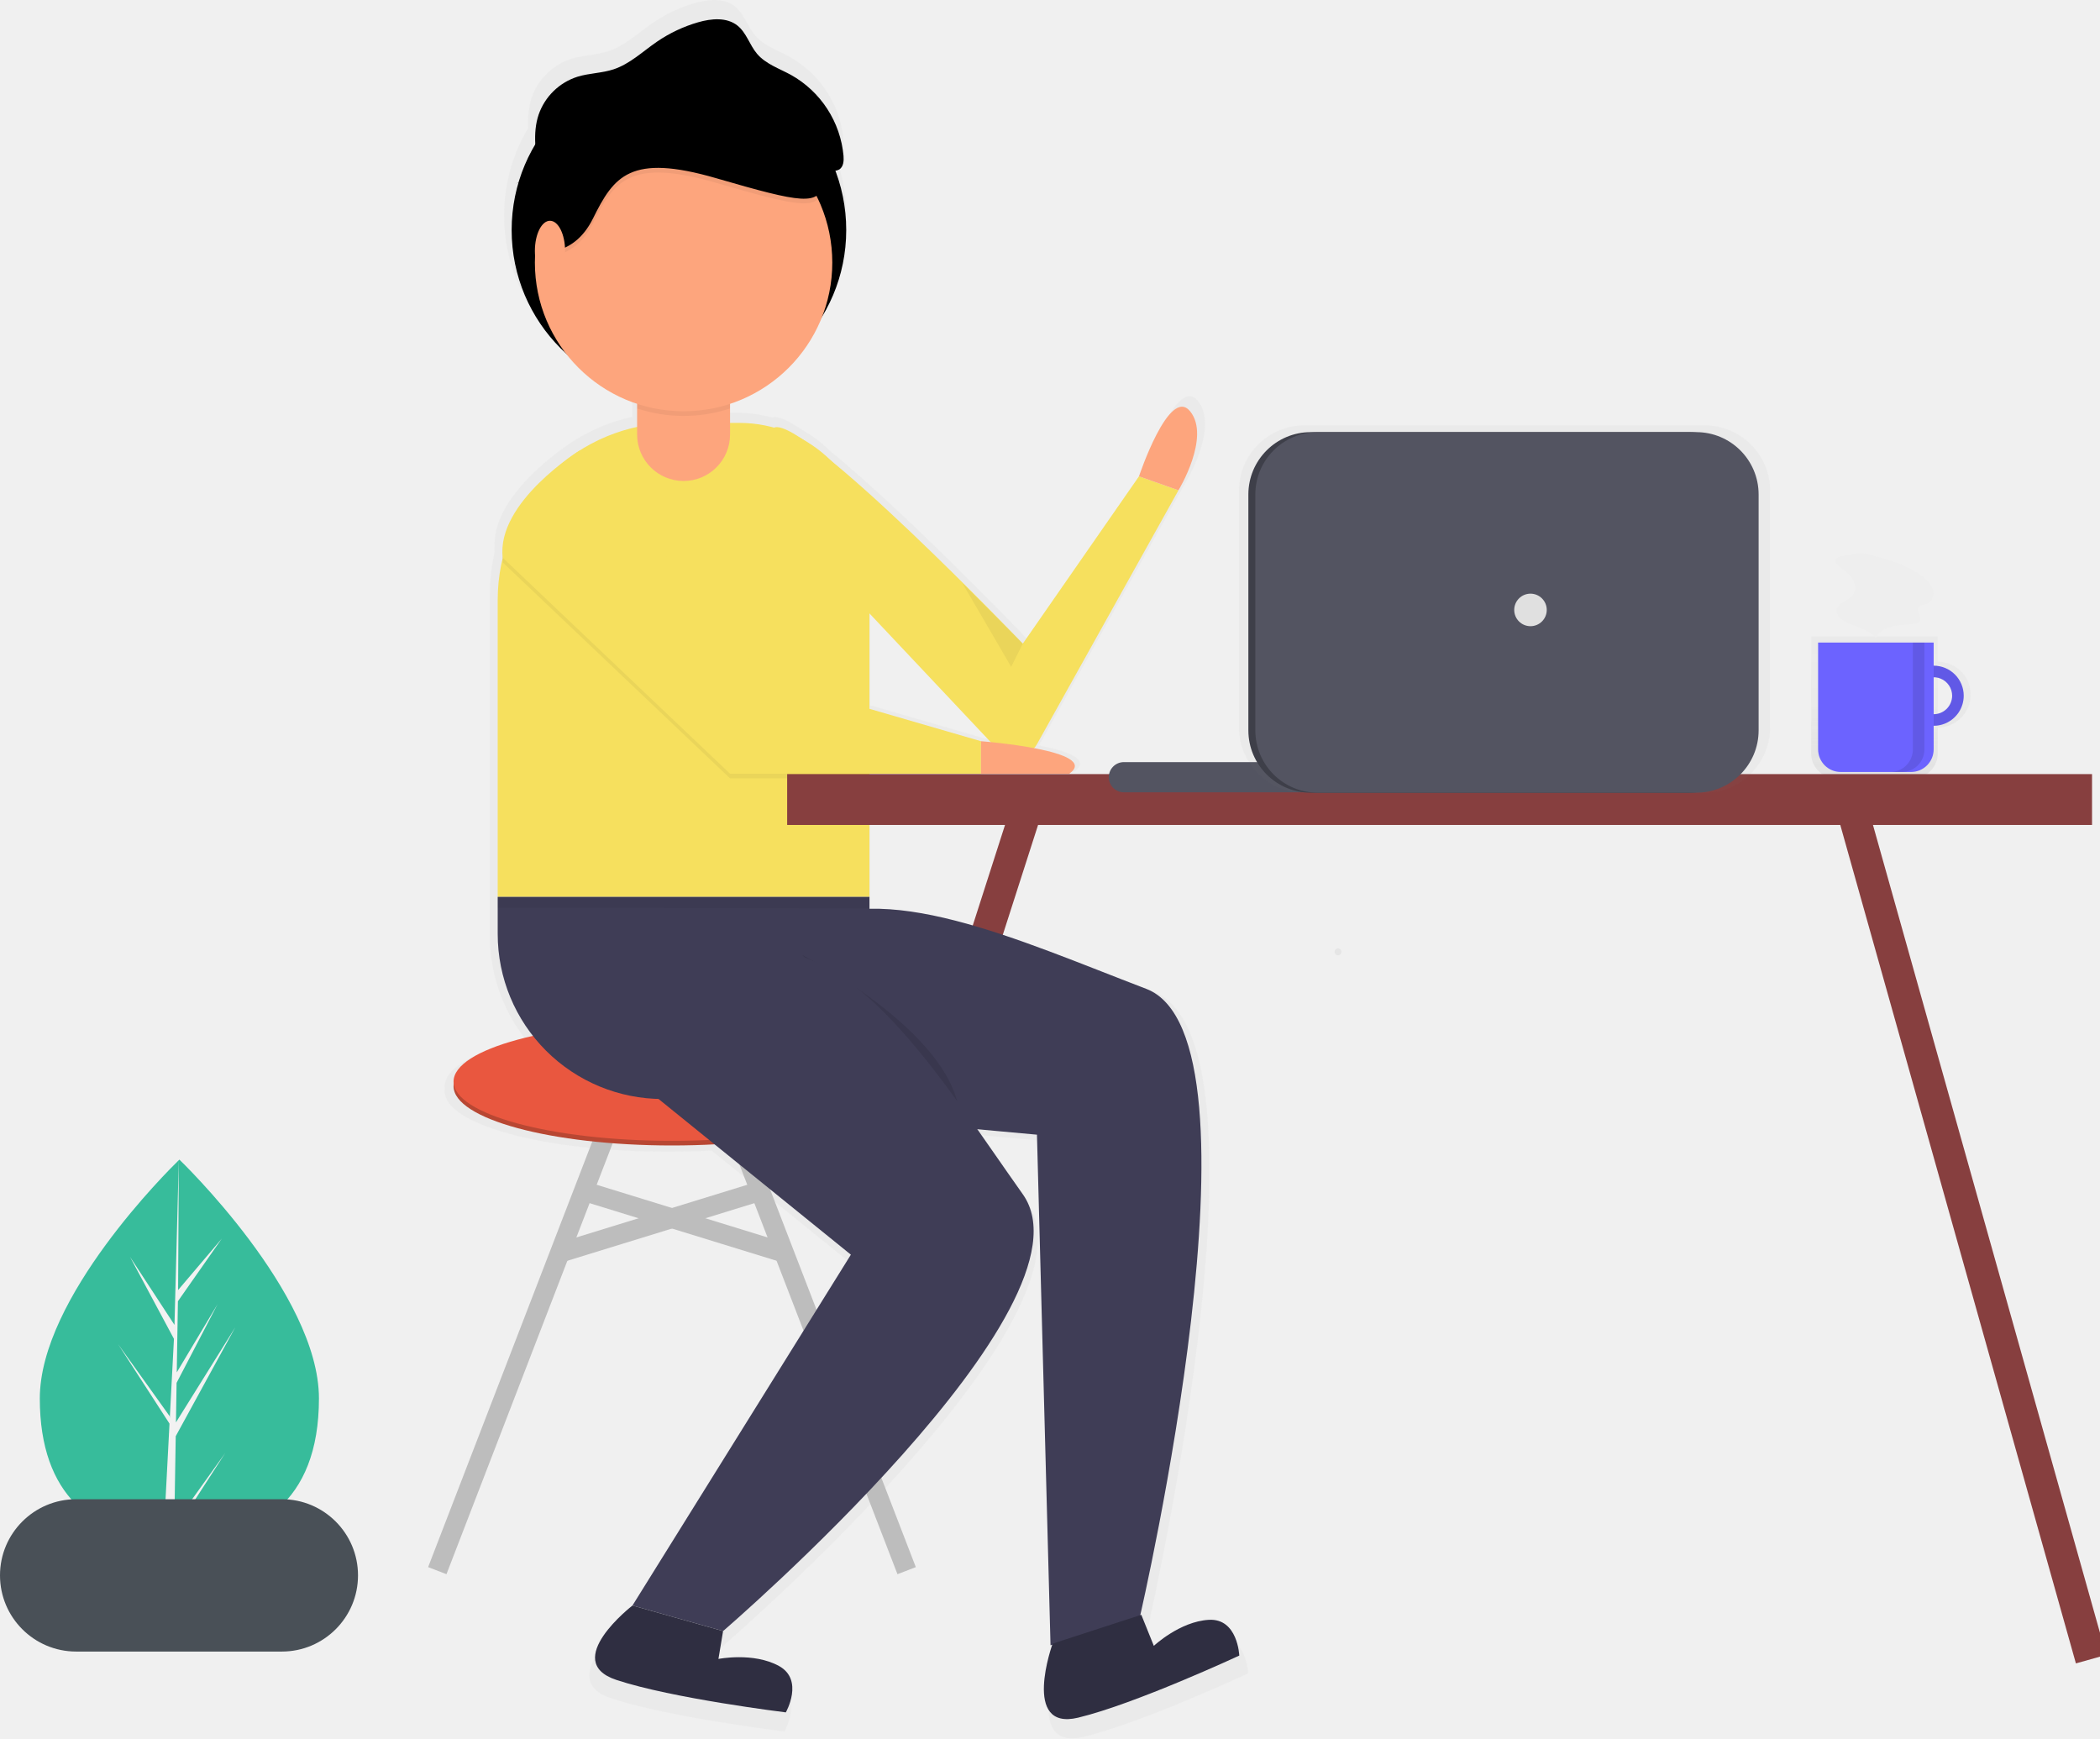
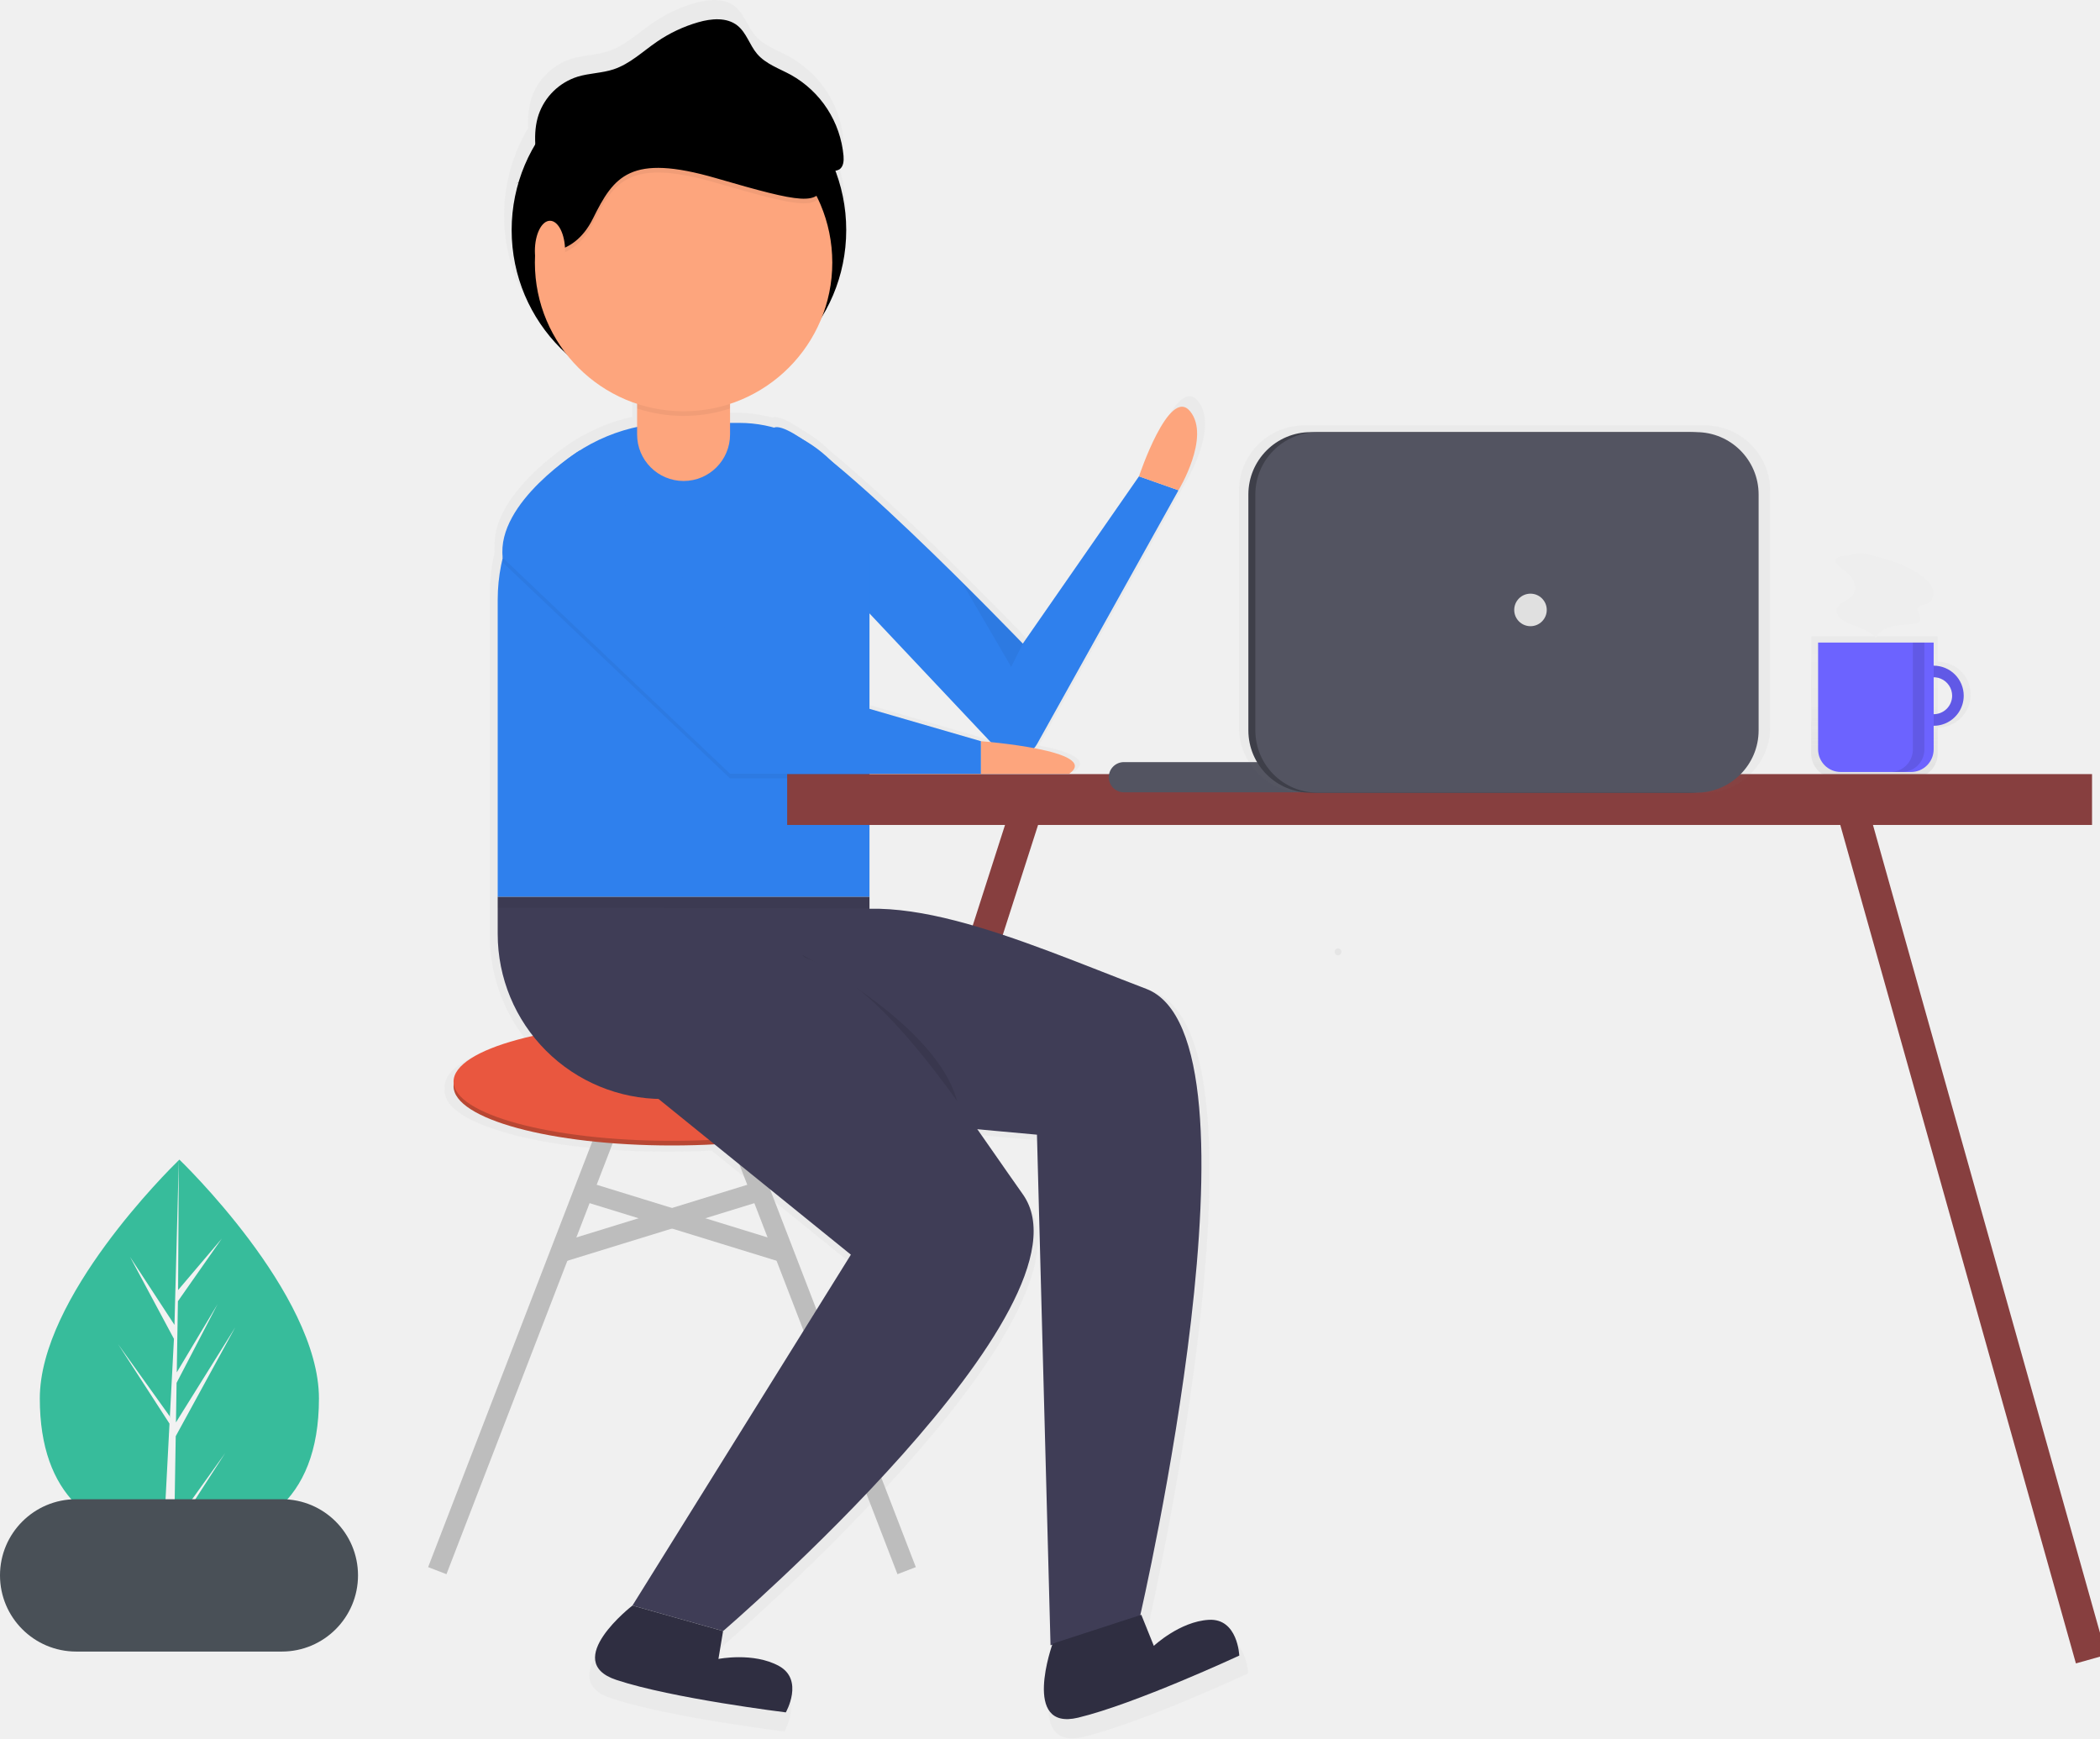
<svg xmlns="http://www.w3.org/2000/svg" width="534" height="442" viewBox="0 0 534 442" fill="none">
  <g clip-path="url(#clip0)">
    <path d="M81.104 355.563C81.104 382.287 65.214 391.619 45.615 391.619C45.158 391.619 44.704 391.615 44.253 391.602C43.345 391.582 42.445 391.543 41.557 391.479C23.866 390.228 10.123 380.415 10.123 355.563C10.123 329.845 42.988 297.391 45.467 294.982L45.471 294.979C45.565 294.886 45.615 294.839 45.615 294.839C45.615 294.839 81.104 328.836 81.104 355.563Z" fill="#37BC9B" />
    <path d="M44.32 387.53L57.301 369.396L44.288 389.521L44.253 391.602C43.345 391.582 42.445 391.543 41.557 391.479L42.956 364.742L42.946 364.535L42.97 364.496L43.101 361.97L30.055 341.794L43.141 360.076L43.173 360.611L44.231 340.41L33.062 319.563L44.367 336.861L45.467 294.982L45.471 294.839V294.979L45.289 328.005L56.406 314.912L45.242 330.848L44.949 348.936L55.331 331.579L44.904 351.599L44.741 361.654L59.812 337.493L44.685 365.164L44.32 387.53Z" fill="#F2F2F2" />
    <g opacity="0.7">
      <path opacity="0.7" d="M492.738 168.245V161.809H460.553V191.577C460.553 193.241 461.214 194.837 462.391 196.014C463.568 197.191 465.164 197.852 466.829 197.852H486.462C488.127 197.852 489.723 197.191 490.9 196.014C492.077 194.837 492.738 193.241 492.738 191.577V184.979C494.958 184.979 497.086 184.098 498.655 182.529C500.225 180.96 501.106 178.832 501.106 176.612C501.106 174.393 500.225 172.265 498.655 170.696C497.086 169.127 494.958 168.245 492.738 168.245ZM492.738 181.761V171.464C494.104 171.464 495.414 172.006 496.379 172.972C497.345 173.937 497.888 175.247 497.888 176.612C497.888 177.978 497.345 179.288 496.379 180.253C495.414 181.219 494.104 181.761 492.738 181.761Z" fill="url(#paint0_linear)" />
    </g>
    <path d="M491.703 169.253C490.191 169.253 488.714 169.701 487.458 170.54C486.201 171.38 485.222 172.573 484.644 173.969C484.065 175.365 483.914 176.901 484.209 178.383C484.504 179.865 485.231 181.226 486.3 182.294C487.368 183.363 488.73 184.09 490.212 184.385C491.694 184.68 493.23 184.528 494.627 183.95C496.023 183.372 497.216 182.393 498.055 181.137C498.895 179.88 499.343 178.403 499.343 176.892C499.343 174.866 498.538 172.923 497.105 171.49C495.672 170.058 493.729 169.253 491.703 169.253ZM491.703 181.593C490.773 181.593 489.864 181.318 489.09 180.801C488.317 180.285 487.715 179.55 487.359 178.691C487.003 177.832 486.91 176.887 487.091 175.975C487.273 175.063 487.72 174.225 488.378 173.568C489.035 172.911 489.873 172.463 490.785 172.281C491.697 172.1 492.643 172.193 493.502 172.549C494.361 172.905 495.095 173.507 495.612 174.28C496.129 175.054 496.404 175.962 496.404 176.892C496.404 178.139 495.909 179.335 495.027 180.217C494.146 181.098 492.95 181.593 491.703 181.593Z" fill="#6C63FF" />
    <path opacity="0.1" d="M491.703 169.253C490.191 169.253 488.714 169.701 487.458 170.54C486.201 171.38 485.222 172.573 484.644 173.969C484.065 175.365 483.914 176.901 484.209 178.383C484.504 179.865 485.231 181.226 486.3 182.294C487.368 183.363 488.73 184.09 490.212 184.385C491.694 184.68 493.23 184.528 494.627 183.95C496.023 183.372 497.216 182.393 498.055 181.137C498.895 179.88 499.343 178.403 499.343 176.892C499.343 174.866 498.538 172.923 497.105 171.49C495.672 170.058 493.729 169.253 491.703 169.253ZM491.703 181.593C490.773 181.593 489.864 181.318 489.09 180.801C488.317 180.285 487.715 179.55 487.359 178.691C487.003 177.832 486.91 176.887 487.091 175.975C487.273 175.063 487.72 174.225 488.378 173.568C489.035 172.911 489.873 172.463 490.785 172.281C491.697 172.1 492.643 172.193 493.502 172.549C494.361 172.905 495.095 173.507 495.612 174.28C496.129 175.054 496.404 175.962 496.404 176.892C496.404 178.139 495.909 179.335 495.027 180.217C494.146 181.098 492.95 181.593 491.703 181.593Z" fill="black" />
    <path d="M462.316 163.376H491.703V190.525C491.703 192.053 491.096 193.518 490.015 194.598C488.935 195.678 487.47 196.285 485.942 196.285H468.076C466.549 196.285 465.083 195.678 464.003 194.598C462.923 193.518 462.316 192.053 462.316 190.525V163.376Z" fill="#6C63FF" />
    <path opacity="0.1" d="M486.413 163.376V190.555C486.413 192.075 485.809 193.532 484.735 194.607C483.66 195.681 482.202 196.285 480.683 196.285H483.621C485.141 196.285 486.599 195.681 487.673 194.607C488.748 193.532 489.352 192.075 489.352 190.555V163.376H486.413Z" fill="black" />
    <path d="M468.115 141.471C467.864 141.479 467.617 141.542 467.393 141.656C467.168 141.77 466.972 141.931 466.817 142.13C466.432 142.828 467.13 143.616 467.768 144.096C468.945 144.983 470.187 145.854 470.987 147.092C471.788 148.33 472.039 150.058 471.164 151.244C470.021 152.794 467.295 153.127 467.032 155.034C466.862 156.258 467.921 157.302 468.993 157.916C471.64 159.432 475.053 159.837 476.97 162.209C477.763 160.579 479.537 159.636 481.306 159.233C483.074 158.831 484.911 158.861 486.704 158.588C486.997 158.582 487.285 158.508 487.543 158.371C487.802 158.233 488.025 158.037 488.194 157.798C488.695 156.781 487.267 155.561 487.76 154.54C488.135 153.763 489.237 153.823 490.042 153.512C491.353 153.005 491.893 151.319 491.521 149.964C491.149 148.609 490.098 147.55 488.994 146.682C486.016 144.342 482.435 142.966 478.813 141.976C477.129 141.516 475.151 140.794 473.402 140.725C471.713 140.657 469.787 141.185 468.115 141.471Z" fill="#EEEEEE" />
    <path d="M261.859 203.224L200.413 394.623" stroke="#873F3F" stroke-width="8" stroke-miterlimit="10" />
    <g opacity="0.7">
      <path opacity="0.7" d="M309.467 416.18C301.908 416.618 295.175 422.949 295.175 422.949L291.919 414.873L291.653 414.96C293.244 407.998 325.606 264.487 293.21 252.115C268.316 242.608 241.912 230.843 221.225 231.285V197.383H250.227V196.175H273.188C277.589 193.032 271.194 190.87 264.046 189.519C264.337 189.186 264.594 188.824 264.812 188.438L301.587 122.47C301.587 122.47 310.046 108.575 304.608 101.929C299.17 95.284 291.315 118.845 291.315 118.845L261.104 162.343C261.104 162.343 230.612 130.567 211.215 114.765C209.062 112.632 206.634 110.797 203.994 109.308C200.453 106.913 197.773 105.672 196.451 106.158C196.438 106.163 196.427 106.172 196.414 106.177C193.474 105.363 190.438 104.951 187.388 104.95H184.971V99.993C190.385 98.205 195.338 95.246 199.477 91.324C203.616 87.403 206.838 82.617 208.915 77.308C212.324 71.663 214.405 65.318 215.003 58.752C215.601 52.185 214.699 45.569 212.366 39.402C212.726 39.359 213.073 39.239 213.383 39.049C214.477 38.345 214.586 36.804 214.48 35.507C214.083 31.154 212.632 26.964 210.251 23.298C207.871 19.631 204.634 16.6 200.819 14.466C197.757 12.792 194.251 11.639 191.994 8.979C190.054 6.693 189.239 3.496 186.892 1.631C184.103 -0.585 180.075 -0.204 176.653 0.785C172.845 1.887 169.237 3.589 165.966 5.827C162.265 8.362 158.924 11.618 154.663 13.021C151.635 14.018 148.352 13.998 145.305 14.935C142.966 15.676 140.834 16.953 139.078 18.666C137.322 20.378 135.991 22.478 135.192 24.797C134.416 27.288 134.122 29.904 134.327 32.505C132.474 35.602 131.015 38.918 129.986 42.377C129.758 42.5 129.529 42.621 129.303 42.748L129.966 42.45C127.655 50.25 127.578 58.541 129.744 66.382C131.91 74.224 136.233 81.3 142.221 86.808C146.952 92.966 153.426 97.561 160.802 99.993V105.99C155.54 107.125 150.519 109.181 145.973 112.063L145.966 112.055C145.966 112.055 145.581 112.293 144.92 112.737C144.854 112.782 144.788 112.826 144.722 112.871C140.251 115.905 125.269 126.991 125.775 138.971C125.755 139.432 125.758 139.894 125.783 140.357C124.965 143.819 124.551 147.365 124.549 150.922V237.861C124.537 247.467 127.766 256.797 133.713 264.341C121.104 267.167 113.068 271.441 113.068 276.223C113.132 276.624 113.132 277.031 113.068 277.432C113.068 285.94 138.497 292.837 169.866 292.837C173.658 292.837 177.363 292.735 180.947 292.543L216.391 321.232L159.594 412.457C159.594 412.457 140.863 426.956 155.364 431.789C169.866 436.622 199.473 440.247 199.473 440.247C199.473 440.247 204.306 431.789 197.66 428.164C191.013 424.539 181.95 426.352 181.95 426.352L183.158 419.102C183.158 419.102 281.647 334.523 261.104 305.524C257.173 299.976 253.243 294.252 249.279 288.617L264.783 290.03L268.311 422.802L268.752 422.659C267.867 425.267 261.603 444.953 275.487 441.622C290.351 438.055 317.396 425.476 317.396 425.476C317.396 425.476 317.025 415.741 309.467 416.18ZM250.227 187.717L221.225 179.298V154.489L252.747 187.947C251.198 187.792 250.227 187.717 250.227 187.717Z" fill="url(#paint1_linear)" />
    </g>
    <path d="M172.644 101.026C196.138 101.026 215.184 81.983 215.184 58.493C215.184 35.002 196.138 15.959 172.644 15.959C149.15 15.959 130.105 35.002 130.105 58.493C130.105 81.983 149.15 101.026 172.644 101.026Z" fill="black" />
-     <path d="M221.092 155.965L253.556 190.422C254.239 191.147 255.084 191.701 256.022 192.039C256.96 192.377 257.965 192.489 258.954 192.366C259.943 192.244 260.89 191.889 261.717 191.332C262.543 190.775 263.227 190.031 263.713 189.161L299.671 124.655L289.627 121.111L260.086 163.644C260.086 163.644 204.627 105.848 196.868 108.706C189.109 111.563 221.092 155.965 221.092 155.965Z" fill="#F6E05E" />
+     <path d="M221.092 155.965L253.556 190.422C254.239 191.147 255.084 191.701 256.022 192.039C256.96 192.377 257.965 192.489 258.954 192.366C259.943 192.244 260.89 191.889 261.717 191.332C262.543 190.775 263.227 190.031 263.713 189.161L299.671 124.655L289.627 121.111L260.086 163.644C260.086 163.644 204.627 105.848 196.868 108.706C189.109 111.563 221.092 155.965 221.092 155.965Z" fill="#2F80ED" />
    <path d="M159.055 275.294L111.198 399.349" stroke="#BDBDBD" stroke-width="5" stroke-miterlimit="10" />
    <path d="M182.688 275.294L230.545 399.349" stroke="#BDBDBD" stroke-width="5" stroke-miterlimit="10" />
    <path d="M170.872 291.244C201.544 291.244 226.409 284.5 226.409 276.18C226.409 267.86 201.544 261.116 170.872 261.116C140.199 261.116 115.334 267.86 115.334 276.18C115.334 284.5 140.199 291.244 170.872 291.244Z" fill="#B84733" />
    <path d="M170.872 290.062C201.544 290.062 226.409 283.318 226.409 274.999C226.409 266.679 201.544 259.935 170.872 259.935C140.199 259.935 115.334 266.679 115.334 274.999C115.334 283.318 140.199 290.062 170.872 290.062Z" fill="#E9573F" />
    <path d="M147.502 302.55L199.903 318.694" stroke="#BDBDBD" stroke-width="5" stroke-miterlimit="10" />
    <path d="M194.241 302.55L141.841 318.694" stroke="#BDBDBD" stroke-width="5" stroke-miterlimit="10" />
-     <path d="M171.518 107.524H188.006C196.781 107.524 205.196 111.009 211.401 117.213C217.606 123.417 221.092 131.832 221.092 140.605V228.035H126.56V152.476C126.56 140.554 131.297 129.12 139.728 120.69C148.159 112.26 159.595 107.524 171.518 107.524Z" fill="#F6E05E" />
+     <path d="M171.518 107.524H188.006C196.781 107.524 205.196 111.009 211.401 117.213C217.606 123.417 221.092 131.832 221.092 140.605V228.035H126.56V152.476C126.56 140.554 131.297 129.12 139.728 120.69C148.159 112.26 159.595 107.524 171.518 107.524Z" fill="#2F80ED" />
    <path d="M126.56 228.035H221.092V279.429H168.508C157.383 279.429 146.713 275.01 138.846 267.144C130.979 259.279 126.56 248.61 126.56 237.487V228.035Z" fill="#3F3D56" />
    <path opacity="0.05" d="M127.837 142.992L185.642 197.907H249.451V189.637L194.505 173.687L147.502 115.652C147.502 115.652 126.159 128.837 127.837 142.992Z" fill="black" />
-     <path d="M127.837 141.81L185.642 196.726H249.451V188.455L194.505 172.505L147.502 114.471C147.502 114.471 126.159 127.656 127.837 141.81Z" fill="#F6E05E" />
+     <path d="M127.837 141.81L185.642 196.726H249.451V188.455L194.505 172.505L147.502 114.471C147.502 114.471 126.159 127.656 127.837 141.81Z" fill="#2F80ED" />
    <path d="M249.451 188.455C249.451 188.455 280.174 190.818 271.903 196.726H249.451V188.455Z" fill="#FDA57D" />
    <path d="M289.627 121.111C289.627 121.111 297.308 98.072 302.626 104.57C307.943 111.068 299.671 124.655 299.671 124.655L289.627 121.111Z" fill="#FDA57D" />
    <path opacity="0.05" d="M126.56 228.035V230.792L221.092 230.988V228.035H126.56Z" fill="black" />
    <path d="M200.095 282.704L263.684 288.499L267.134 418.327L289.899 410.916C289.899 410.916 323.946 263.823 291.48 251.425C259.014 239.026 223.92 222.699 202.968 236.005C182.015 249.311 200.095 282.704 200.095 282.704Z" fill="#3F3D56" />
    <path opacity="0.1" d="M203.958 242.803C203.958 242.803 238.817 260.525 243.543 280.611L203.958 242.803Z" fill="black" />
    <path d="M166.737 278.838L216.365 319.009L160.828 408.21L183.87 414.708C183.87 414.708 280.174 332.005 260.086 303.649C239.998 275.294 219.91 242.213 195.096 241.622C170.281 241.031 166.737 278.838 166.737 278.838Z" fill="#3F3D56" />
    <path opacity="0.05" d="M244.725 148.285L257.132 169.552L260.086 163.644L244.725 148.285Z" fill="black" />
    <path d="M160.828 408.21C160.828 408.21 142.512 422.388 156.692 427.114C170.872 431.84 199.822 435.384 199.822 435.384C199.822 435.384 204.549 427.114 198.05 423.569C191.551 420.025 182.688 421.797 182.688 421.797L183.87 414.708L160.828 408.21Z" fill="#2F2E41" />
    <path d="M267.662 417.907C267.662 417.907 259.617 440.216 274.151 436.728C288.685 433.241 315.13 420.941 315.13 420.941C315.13 420.941 314.767 411.422 307.377 411.851C299.986 412.279 293.402 418.47 293.402 418.47L290.218 410.573L267.662 417.907Z" fill="#2F2E41" />
    <path d="M173.826 86.848H173.826C167.3 86.848 162.009 92.138 162.009 98.663V110.478C162.009 117.003 167.3 122.292 173.826 122.292H173.826C180.352 122.292 185.642 117.003 185.642 110.478V98.663C185.642 92.138 180.352 86.848 173.826 86.848Z" fill="#FDA57D" />
    <path opacity="0.05" d="M173.826 88.03C170.692 88.03 167.686 89.274 165.47 91.49C163.254 93.706 162.009 96.711 162.009 99.844V103.859C169.685 106.383 177.967 106.383 185.642 103.859V99.844C185.642 96.711 184.397 93.706 182.181 91.49C179.965 89.274 176.96 88.03 173.826 88.03Z" fill="black" />
    <path d="M173.826 104.57C194.709 104.57 211.639 87.643 211.639 66.763C211.639 45.883 194.709 28.956 173.826 28.956C152.942 28.956 136.013 45.883 136.013 66.763C136.013 87.643 152.942 104.57 173.826 104.57Z" fill="#FDA57D" />
    <path opacity="0.05" d="M136.013 65.047C136.013 65.047 145.466 67.483 150.784 56.741C156.101 45.998 160.237 40.139 182.097 46.486C203.958 52.834 208.355 53.609 209.406 47.606C210.124 43.504 202.351 33.541 197.356 27.642C194.919 24.765 190.943 23.048 186.693 23.048H162.009L147.239 29.884L136.013 39.65L133.65 52.834L136.013 65.047Z" fill="black" />
    <path d="M136.013 63.866C136.013 63.866 145.466 66.302 150.784 55.559C156.101 44.817 160.237 38.957 182.097 45.305C203.958 51.653 208.355 52.427 209.406 46.425C210.124 42.323 202.351 32.36 197.356 26.461C194.919 23.584 190.943 21.867 186.693 21.867H162.009L147.239 28.703L136.013 38.469L133.65 51.653L136.013 63.866Z" fill="black" />
    <path d="M139.853 71.489C141.974 71.489 143.694 68.051 143.694 63.809C143.694 59.568 141.974 56.13 139.853 56.13C137.732 56.13 136.013 59.568 136.013 63.809C136.013 68.051 137.732 71.489 139.853 71.489Z" fill="#FDA57D" />
    <path d="M137.109 44.049C136.232 39.103 135.371 33.91 136.967 29.148C137.748 26.881 139.05 24.828 140.767 23.154C142.484 21.479 144.569 20.23 146.855 19.505C149.835 18.59 153.046 18.609 156.006 17.634C160.173 16.262 163.439 13.078 167.059 10.6C170.257 8.411 173.785 6.746 177.508 5.669C180.854 4.702 184.793 4.33 187.52 6.497C189.815 8.32 190.612 11.446 192.509 13.681C194.716 16.282 198.145 17.41 201.138 19.047C204.869 21.134 208.034 24.098 210.362 27.682C212.689 31.267 214.109 35.365 214.497 39.621C214.6 40.889 214.494 42.396 213.424 43.085C212.759 43.423 212.01 43.559 211.269 43.478C196.157 43.262 181.026 43.045 165.976 41.658C161.297 41.227 156.609 40.682 151.914 40.86C144.648 41.143 137.552 43.145 131.209 46.701" fill="black" />
    <path d="M71.668 381.185H19.37C8.672 381.185 0 389.855 0 400.551V400.551C0 411.247 8.672 419.918 19.37 419.918H71.668C82.365 419.918 91.037 411.247 91.037 400.551C91.037 389.855 82.365 381.185 71.668 381.185Z" fill="#495057" />
    <path d="M340.241 242.902C340.471 242.894 340.689 242.797 340.848 242.632C341.008 242.466 341.097 242.245 341.097 242.016C341.097 241.786 341.008 241.565 340.848 241.4C340.689 241.234 340.471 241.137 340.241 241.13C340.012 241.137 339.794 241.234 339.634 241.4C339.475 241.565 339.385 241.786 339.385 242.016C339.385 242.245 339.475 242.466 339.634 242.632C339.794 242.797 340.012 242.894 340.241 242.902Z" fill="url(#paint2_linear)" />
    <path d="M470.279 203.224L531.725 421.851" stroke="#873F3F" stroke-width="8" stroke-miterlimit="10" />
    <path d="M531.974 196.821H200.164V209.75H531.974V196.821Z" fill="#873F3F" />
    <path d="M332.462 193.772H285.787C283.666 193.772 281.947 195.491 281.947 197.612V197.612C281.947 199.732 283.666 201.452 285.787 201.452H332.462C334.583 201.452 336.302 199.732 336.302 197.612C336.302 195.491 334.583 193.772 332.462 193.772Z" fill="#535461" />
    <g opacity="0.7">
      <path opacity="0.7" d="M433.458 108.151H331.706C322.497 108.151 315.033 115.614 315.033 124.821V184.877C315.033 194.084 322.497 201.547 331.706 201.547H433.458C442.666 201.547 450.13 194.084 450.13 184.877V124.821C450.13 115.614 442.666 108.151 433.458 108.151Z" fill="url(#paint3_linear)" />
    </g>
    <path d="M429.564 109.874H333.296C324.54 109.874 317.441 116.971 317.441 125.726V185.695C317.441 194.45 324.54 201.547 333.296 201.547H429.564C438.321 201.547 445.419 194.45 445.419 185.695V125.726C445.419 116.971 438.321 109.874 429.564 109.874Z" fill="#3E3F49" />
    <path d="M431.337 109.874H335.069C326.312 109.874 319.214 116.971 319.214 125.726V185.695C319.214 194.45 326.312 201.547 335.069 201.547H431.337C440.093 201.547 447.192 194.45 447.192 185.695V125.726C447.192 116.971 440.093 109.874 431.337 109.874Z" fill="#535461" />
    <path d="M389.181 159.214C391.465 159.214 393.317 157.362 393.317 155.079C393.317 152.795 391.465 150.943 389.181 150.943C386.897 150.943 385.046 152.795 385.046 155.079C385.046 157.362 386.897 159.214 389.181 159.214Z" fill="#E0E0E0" />
  </g>
  <defs>
    <linearGradient id="paint0_linear" x1="480.83" y1="197.852" x2="480.83" y2="161.809" gradientUnits="userSpaceOnUse">
      <stop stop-color="#808080" stop-opacity="0.25" />
      <stop offset="0.535" stop-color="#808080" stop-opacity="0.12" />
      <stop offset="1" stop-color="#808080" stop-opacity="0.1" />
    </linearGradient>
    <linearGradient id="paint1_linear" x1="105157" y1="364256" x2="105157" y2="33544.4" gradientUnits="userSpaceOnUse">
      <stop stop-color="#808080" stop-opacity="0.25" />
      <stop offset="0.535" stop-color="#808080" stop-opacity="0.12" />
      <stop offset="1" stop-color="#808080" stop-opacity="0.1" />
    </linearGradient>
    <linearGradient id="paint2_linear" x1="1581.84" y1="1104.33" x2="1581.84" y2="1099.02" gradientUnits="userSpaceOnUse">
      <stop stop-color="#808080" stop-opacity="0.25" />
      <stop offset="0.535" stop-color="#808080" stop-opacity="0.12" />
      <stop offset="1" stop-color="#808080" stop-opacity="0.1" />
    </linearGradient>
    <linearGradient id="paint3_linear" x1="87795.9" y1="31973" x2="87795.9" y2="17206.9" gradientUnits="userSpaceOnUse">
      <stop stop-color="#808080" stop-opacity="0.25" />
      <stop offset="0.535" stop-color="#808080" stop-opacity="0.12" />
      <stop offset="1" stop-color="#808080" stop-opacity="0.1" />
    </linearGradient>
    <clipPath id="clip0">
      <rect width="534" height="442" fill="white" />
    </clipPath>
  </defs>
</svg>
